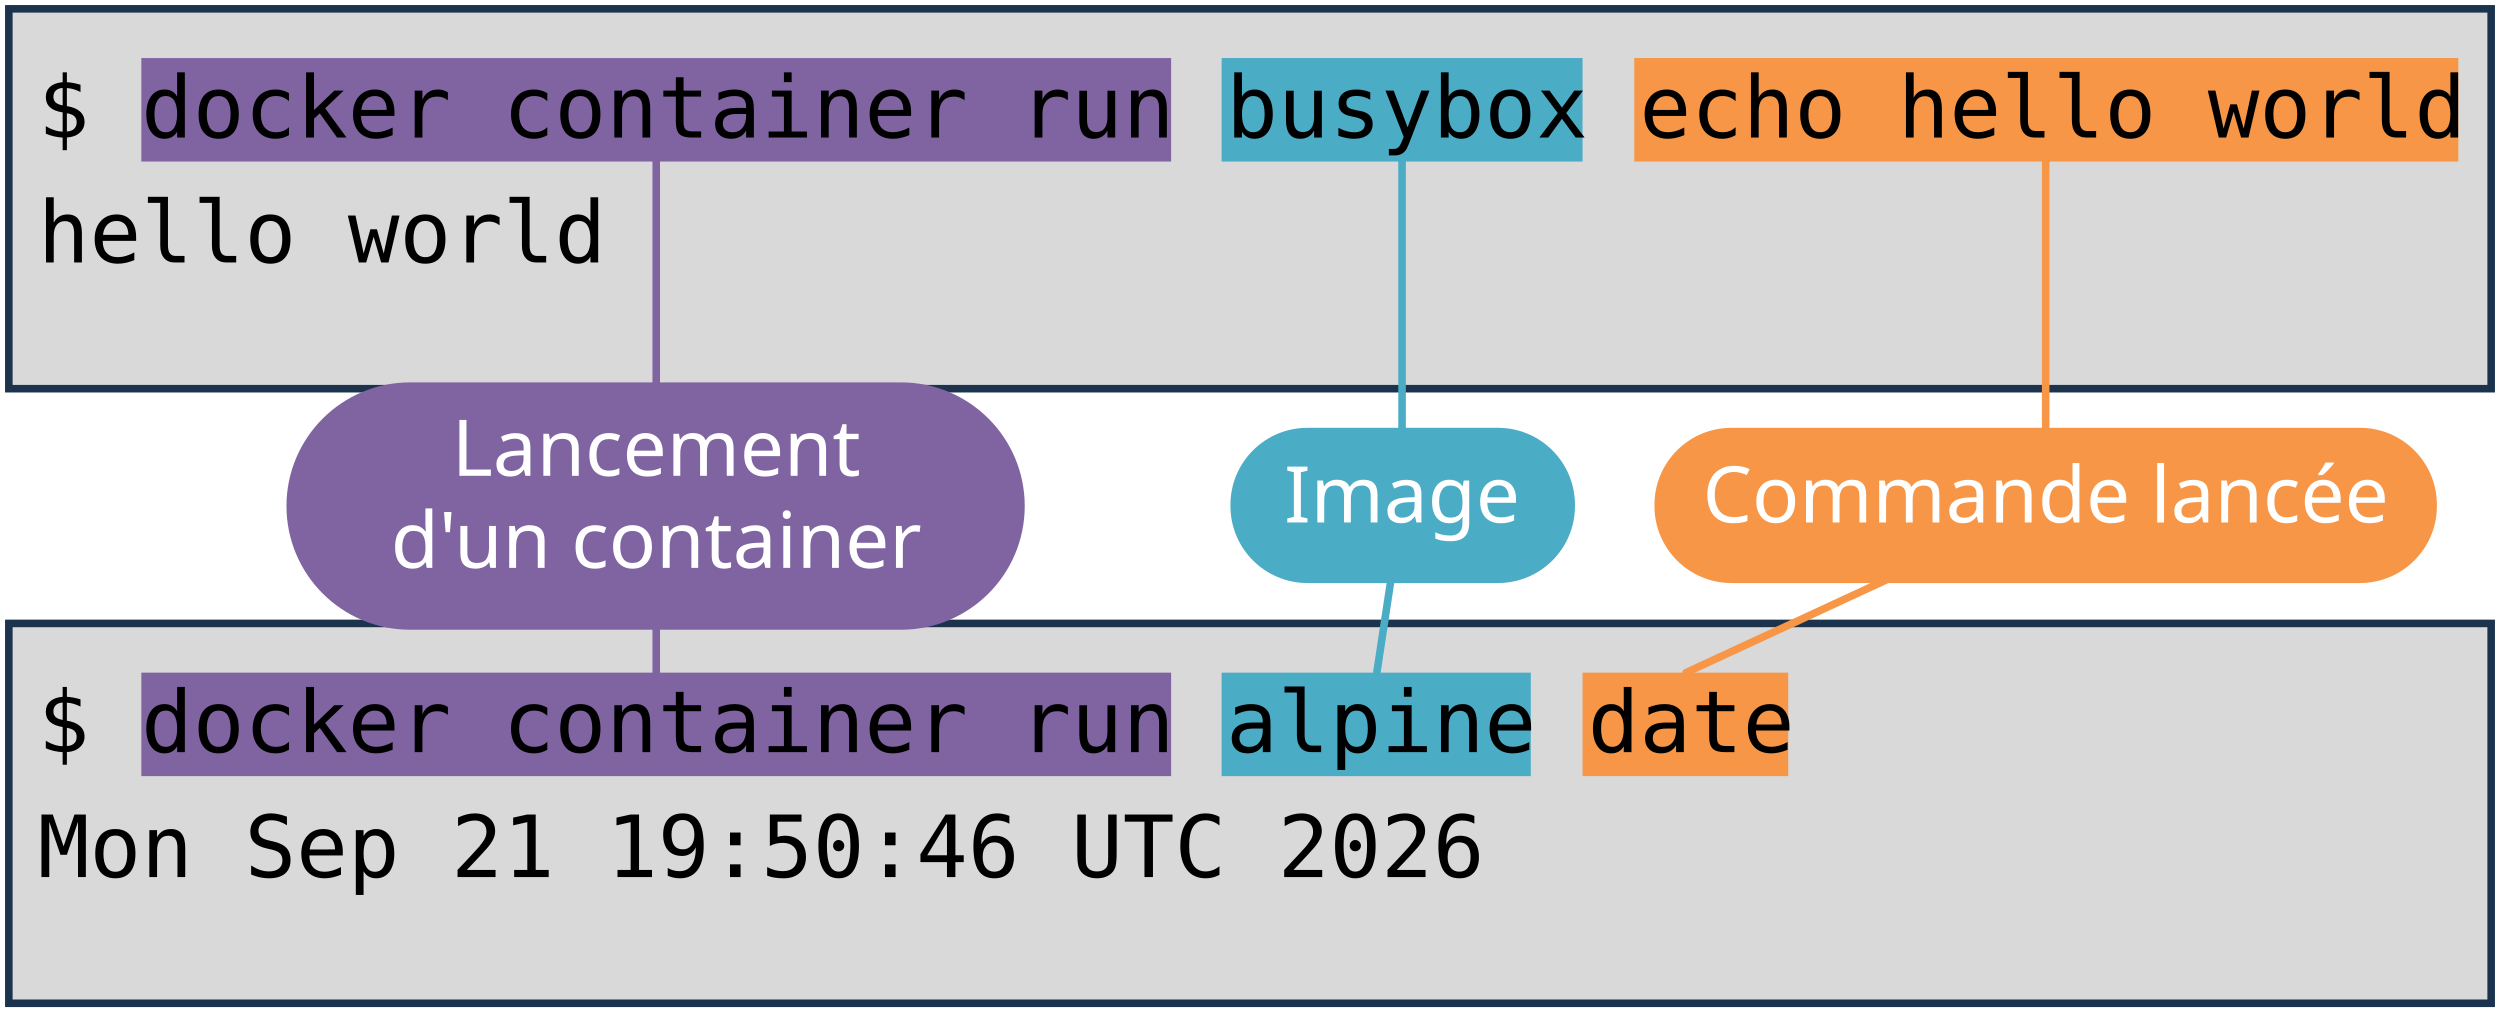
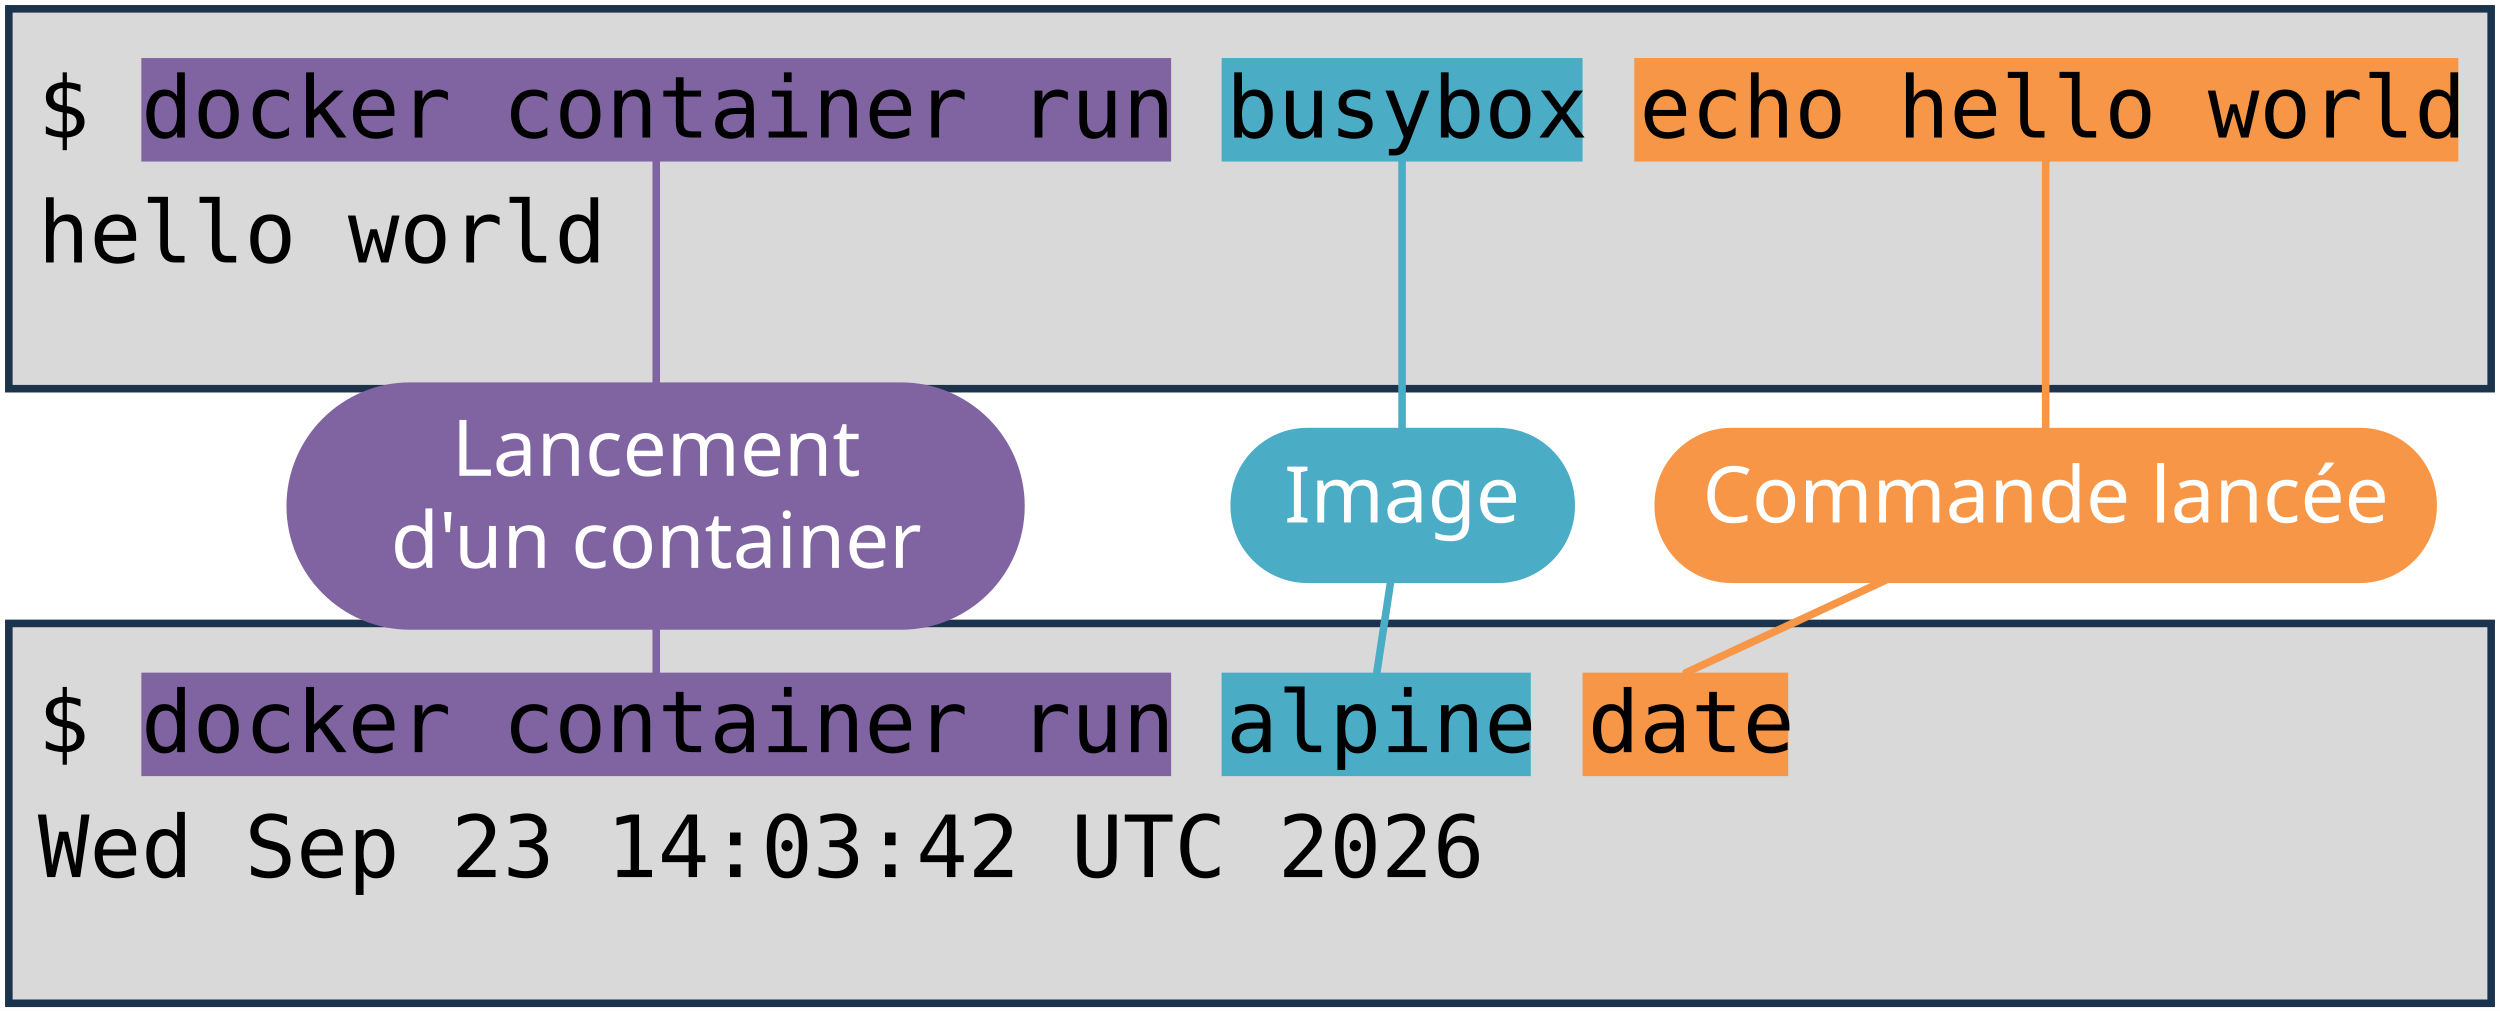
<svg xmlns="http://www.w3.org/2000/svg" viewBox="0 0 1981 801" width="1981" height="801" role="img" aria-label="Deux terminaux : docker container run busybox echo hello world, et docker container run alpine date. Annotations : lancement d'un container, image, commande lancée.">
  <style>
    .code { font-family: "DejaVu Sans Mono", Menlo, Consolas, monospace; font-size: 68px; fill: #000000; }
    .pill { font-family: "Trebuchet MS", "Century Gothic", Verdana, sans-serif; font-size: 62px; text-anchor: middle; }
  </style>
  <rect width="1981" height="801" fill="#FFFFFF" />
  <rect x="7" y="7" width="1967" height="301" fill="#D9D9D9" stroke="#1C334E" stroke-width="6" />
  <rect x="7" y="494" width="1967" height="301" fill="#D9D9D9" stroke="#1C334E" stroke-width="6" />
  <rect x="112" y="46" width="816" height="82" fill="#8064A2" />
  <rect x="112" y="533" width="816" height="82" fill="#8064A2" />
  <rect x="968" y="46" width="286" height="82" fill="#4BACC6" />
  <rect x="968" y="533" width="245" height="82" fill="#4BACC6" />
  <rect x="1295" y="46" width="653" height="82" fill="#F79646" />
  <rect x="1254" y="533" width="163" height="82" fill="#F79646" />
  <text x="30" y="109" class="code" xml:space="preserve">$ docker container run busybox echo hello world</text>
  <text x="30" y="208" class="code" xml:space="preserve">hello world</text>
  <text x="30" y="596" class="code" xml:space="preserve">$ docker container run alpine date</text>
-   <text x="30" y="695" class="code" xml:space="preserve">Mon Sep 21 19:50:46 UTC 2026</text>
+   <text x="30" y="695" class="code" xml:space="preserve">Wed Sep 23 14:03:42 UTC 2026</text>
  <path d="M 520 401 L 520 128" stroke="#8064A2" stroke-width="6" fill="none" stroke-linecap="round" />
  <path d="M 520 401 L 520 533" stroke="#8064A2" stroke-width="6" fill="none" stroke-linecap="round" />
  <rect x="227" y="303" width="585" height="196" rx="98" fill="#8064A2" />
  <text x="520" y="377" class="pill" fill="#FFFFFF">Lancement</text>
  <text x="520" y="450" class="pill" fill="#FFFFFF">d'un container</text>
  <path d="M 1111 401 L 1111 128" stroke="#4BACC6" stroke-width="6" fill="none" stroke-linecap="round" />
  <path d="M 1111 401 L 1091 533" stroke="#4BACC6" stroke-width="6" fill="none" stroke-linecap="round" />
  <rect x="975" y="339" width="273" height="123" rx="61" fill="#4BACC6" />
  <text x="1111" y="414" class="pill" fill="#FFFFFF">Image</text>
  <path d="M 1621 401 L 1621 128" stroke="#F79646" stroke-width="6" fill="none" stroke-linecap="round" />
  <path d="M 1621 401 L 1336 533" stroke="#F79646" stroke-width="6" fill="none" stroke-linecap="round" />
  <rect x="1311" y="339" width="620" height="123" rx="61" fill="#F79646" />
  <text x="1621" y="414" class="pill" fill="#FFFFFF">Commande lancée</text>
</svg>
